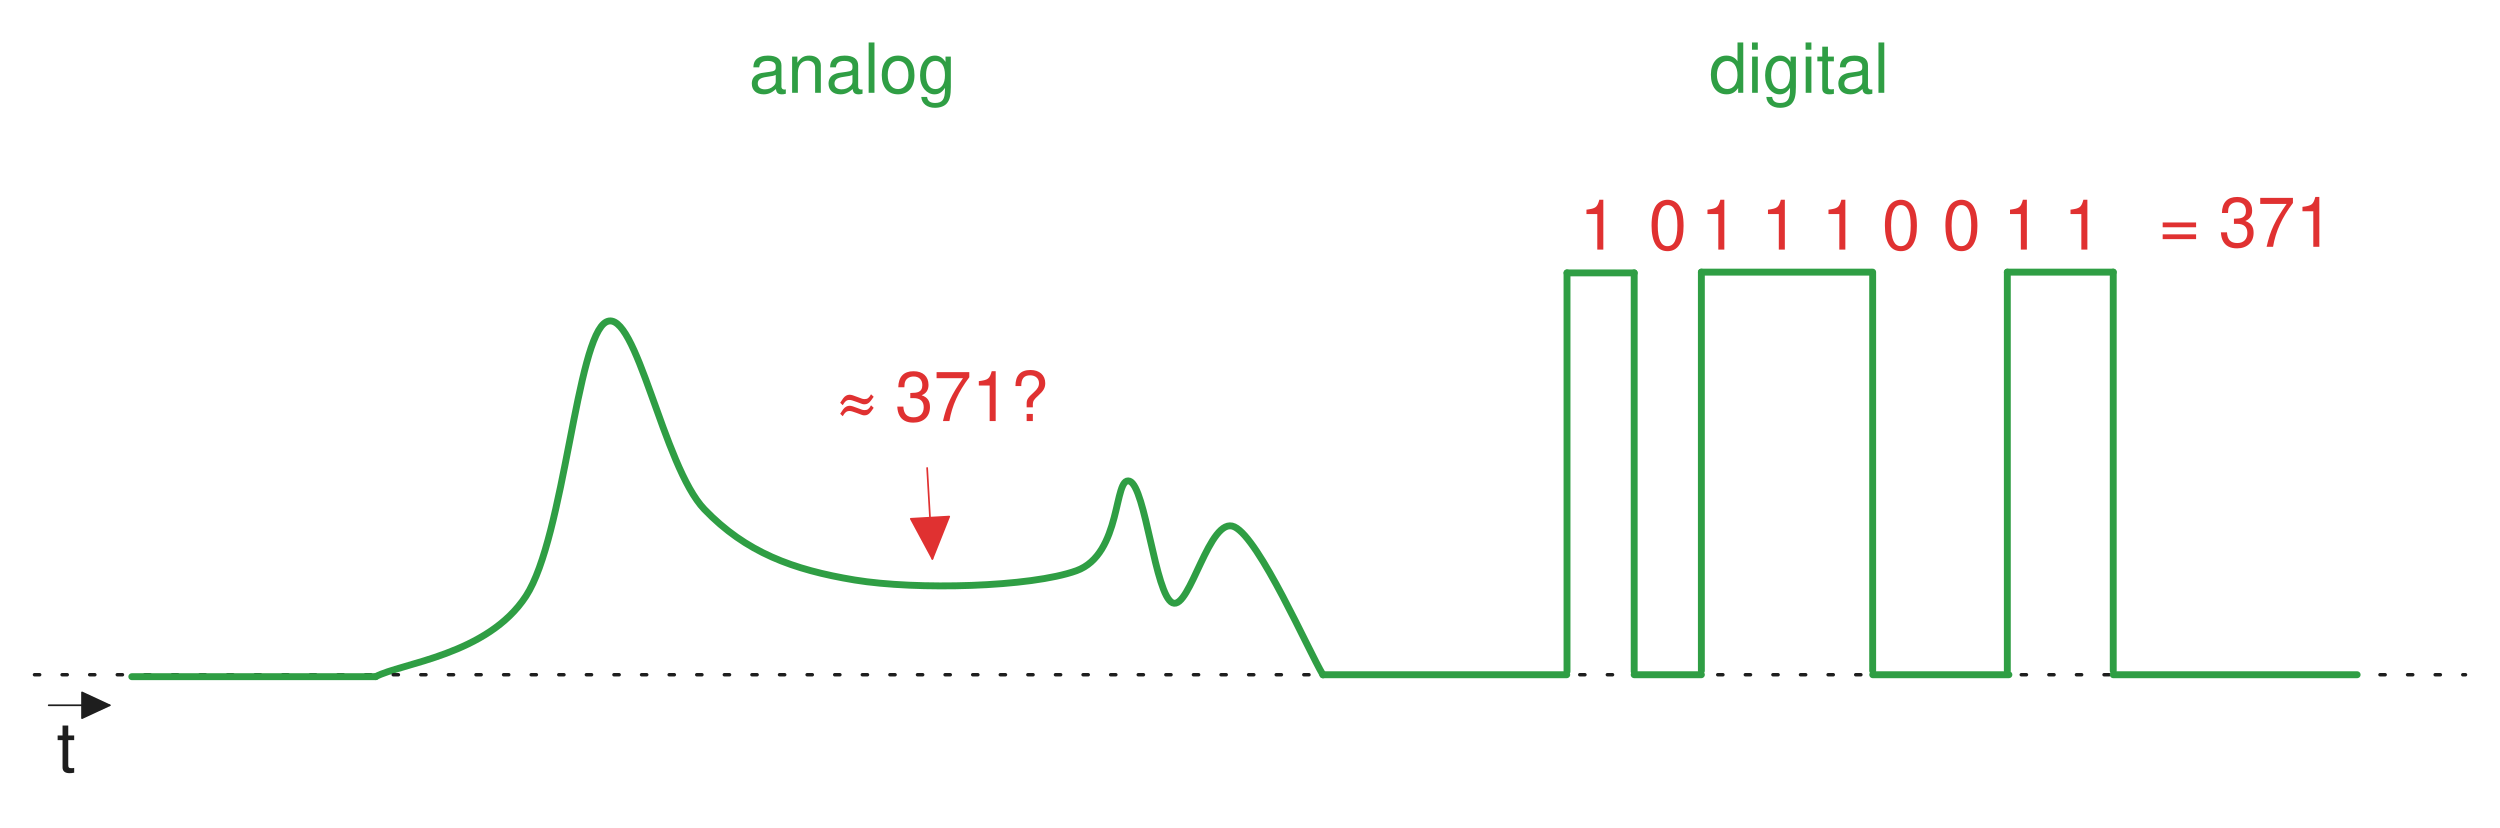
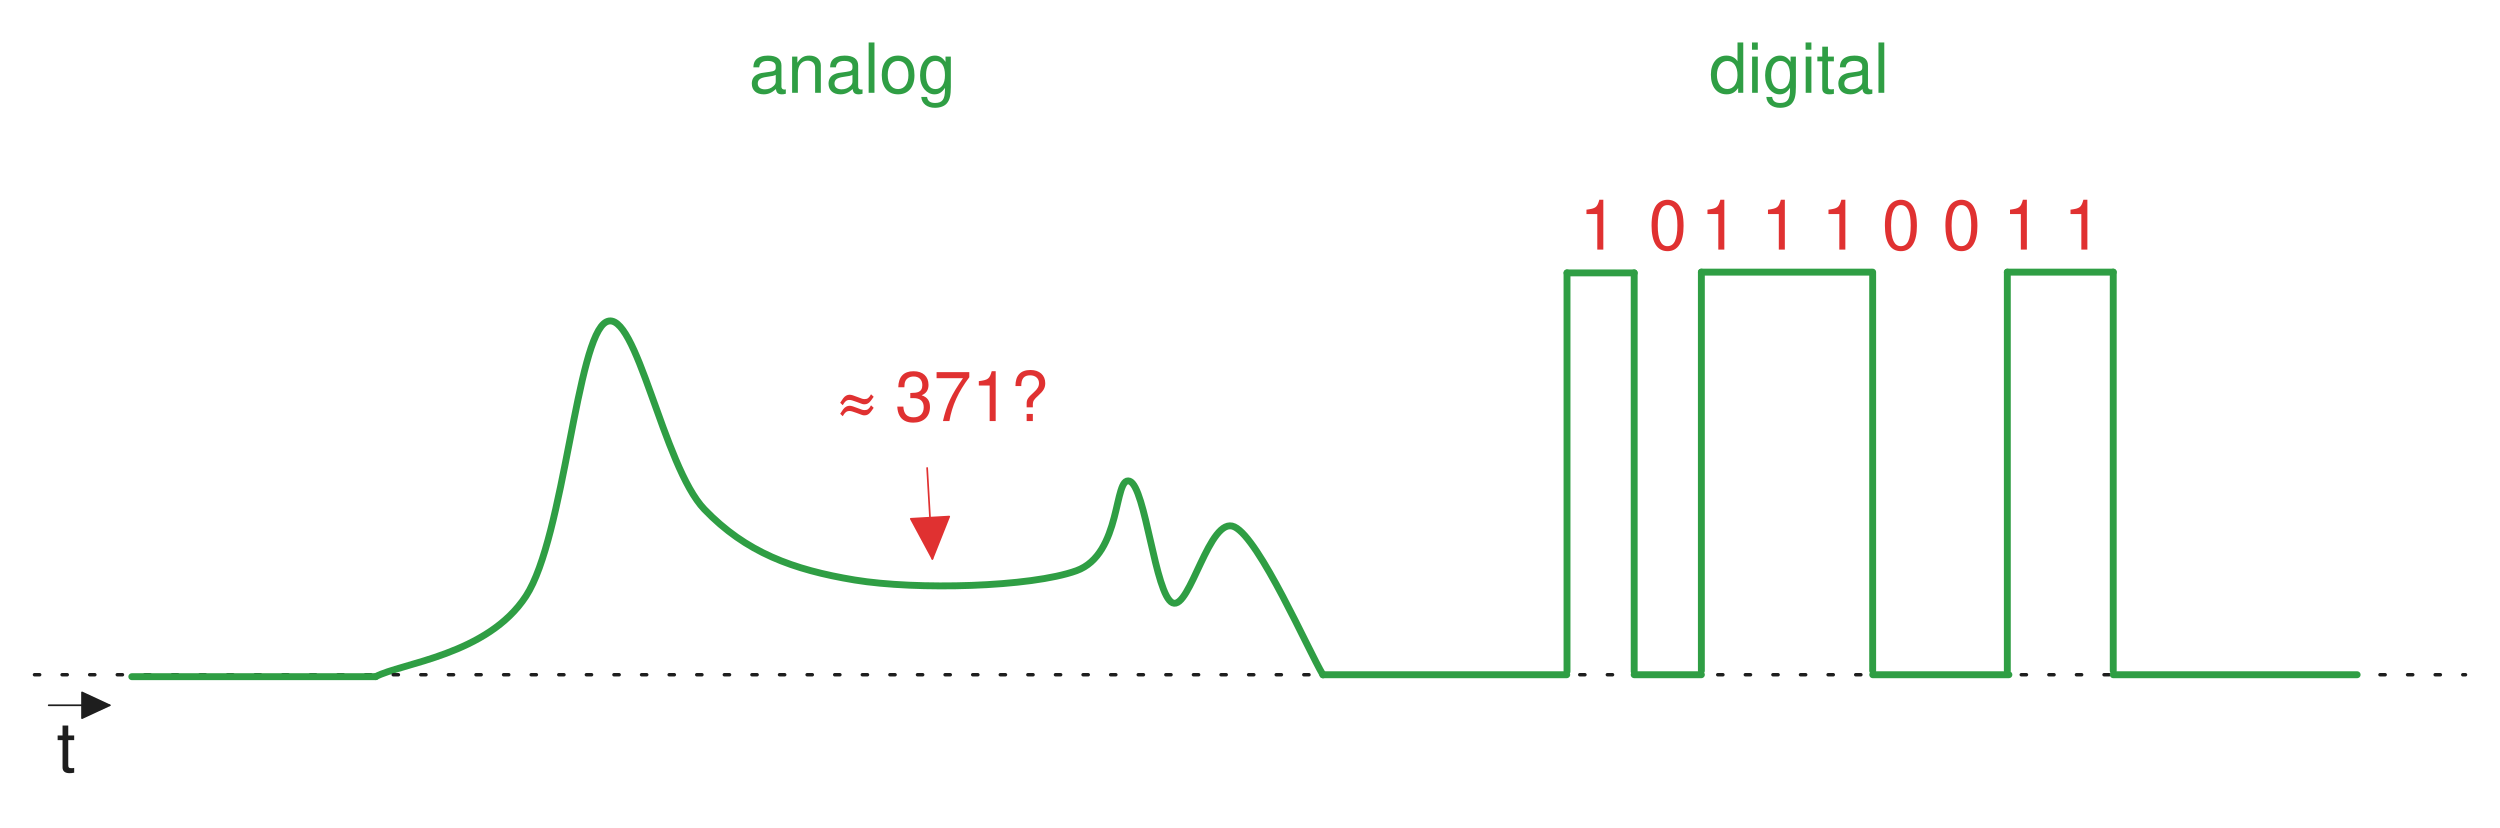
<svg xmlns="http://www.w3.org/2000/svg" version="1.1" viewBox="0 0 724.792 239.806" width="724.792" height="239.806" class="excalidraw-svg">
  <defs>
    <style class="style-fonts">
      </style>
  </defs>
  <g stroke-linecap="round">
    <g transform="translate(168.2465 69.57947) rotate(301.7894 84.03281 116.5776)">
      <path d="M0 0 C7.14 4.12, 22.38 24.28, 42.82 24.73 C63.26 25.17, 114.56 -2.45, 122.67 2.67 C130.77 7.79, 95.72 38.69, 91.43 55.45 C87.15 72.22, 90.03 86.43, 96.97 103.27 C103.92 120.11, 122.05 147.71, 133.11 156.49 C144.17 165.26, 162.18 151.14, 163.31 155.91 C164.45 160.68, 139.1 179.63, 139.89 185.1 C140.68 190.57, 167.2 180.74, 168.07 188.75 C168.94 196.76, 148.94 225.75, 145.11 233.16 M0 0 C7.14 4.12, 22.38 24.28, 42.82 24.73 C63.26 25.17, 114.56 -2.45, 122.67 2.67 C130.77 7.79, 95.72 38.69, 91.43 55.45 C87.15 72.22, 90.03 86.43, 96.97 103.27 C103.92 120.11, 122.05 147.71, 133.11 156.49 C144.17 165.26, 162.18 151.14, 163.31 155.91 C164.45 160.68, 139.1 179.63, 139.89 185.1 C140.68 190.57, 167.2 180.74, 168.07 188.75 C168.94 196.76, 148.94 225.75, 145.11 233.16" stroke="#2f9e44" stroke-width="2" fill="none" />
    </g>
  </g>
  <mask />
  <g stroke-linecap="round">
    <g transform="translate(10 195.6158) rotate(0 352.3958 0)">
      <path d="M0 0 C117.47 0, 587.33 0, 704.79 0" stroke="#1e1e1e" stroke-width="1" fill="none" stroke-dasharray="1.5 6.5" />
    </g>
  </g>
  <mask />
  <g transform="translate(217.1166 10) rotate(0 30.0293 11.5)">
    <text x="0" y="16.9" font-family="Helvetica, Segoe UI Emoji" font-size="20px" fill="#2f9e44" text-anchor="start" style="white-space: pre;" direction="ltr" dominant-baseline="alphabetic">analog</text>
  </g>
  <g stroke-linecap="round">
    <g transform="translate(454.3029 194.6772) rotate(0 0 -57.78137)">
      <path d="M0 0 C0 -19.26, 0 -96.3, 0 -115.56 M0 0 C0 -19.26, 0 -96.3, 0 -115.56" stroke="#2f9e44" stroke-width="2" fill="none" />
    </g>
  </g>
  <mask />
  <g stroke-linecap="round">
    <g transform="translate(454.3029 79.1144) rotate(0 9.738434 0)">
      <path d="M0 0 C3.25 0, 16.23 0, 19.48 0 M0 0 C3.25 0, 16.23 0, 19.48 0" stroke="#2f9e44" stroke-width="2" fill="none" />
    </g>
  </g>
  <mask />
  <g stroke-linecap="round">
    <g transform="translate(473.7797 194.6772) rotate(0 0 -57.78137)">
      <path d="M0 0 C0 -19.26, 0 -96.3, 0 -115.56 M0 0 C0 -19.26, 0 -96.3, 0 -115.56" stroke="#2f9e44" stroke-width="2" fill="none" />
    </g>
  </g>
  <mask />
  <g stroke-linecap="round">
    <g transform="translate(493.2566 194.4568) rotate(0 0 -57.78137)">
      <path d="M0 0 C0 -19.26, 0 -96.3, 0 -115.56 M0 0 C0 -19.26, 0 -96.3, 0 -115.56" stroke="#2f9e44" stroke-width="2" fill="none" />
    </g>
  </g>
  <mask />
  <g stroke-linecap="round">
    <g transform="translate(493.2566 78.89406) rotate(0 24.60773 0)">
      <path d="M0 0 C8.2 0, 41.01 0, 49.22 0 M0 0 C8.2 0, 41.01 0, 49.22 0" stroke="#2f9e44" stroke-width="2" fill="none" />
    </g>
  </g>
  <mask />
  <g stroke-linecap="round">
    <g transform="translate(542.9181 194.4568) rotate(0 0 -57.78137)">
      <path d="M0 0 C0 -19.26, 0 -96.3, 0 -115.56 M0 0 C0 -19.26, 0 -96.3, 0 -115.56" stroke="#2f9e44" stroke-width="2" fill="none" />
    </g>
  </g>
  <mask />
  <g stroke-linecap="round">
    <g transform="translate(581.9574 194.4568) rotate(0 0 -57.78137)">
      <path d="M0 0 C0 -19.26, 0 -96.3, 0 -115.56 M0 0 C0 -19.26, 0 -96.3, 0 -115.56" stroke="#2f9e44" stroke-width="2" fill="none" />
    </g>
  </g>
  <mask />
  <g stroke-linecap="round">
    <g transform="translate(581.9574 78.89406) rotate(0 15.3539 0)">
      <path d="M0 0 C5.12 0, 25.59 0, 30.71 0 M0 0 C5.12 0, 25.59 0, 30.71 0" stroke="#2f9e44" stroke-width="2" fill="none" />
    </g>
  </g>
  <mask />
  <g stroke-linecap="round">
    <g transform="translate(612.6652 194.4568) rotate(0 0 -57.78137)">
      <path d="M0 0 C0 -19.26, 0 -96.3, 0 -115.56 M0 0 C0 -19.26, 0 -96.3, 0 -115.56" stroke="#2f9e44" stroke-width="2" fill="none" />
    </g>
  </g>
  <mask />
  <g stroke-linecap="round">
    <g transform="translate(473.7797 195.6158) rotate(0 9.738434 0)">
      <path d="M0 0 C3.25 0, 16.23 0, 19.48 0 M0 0 C3.25 0, 16.23 0, 19.48 0" stroke="#2f9e44" stroke-width="2" fill="none" />
    </g>
  </g>
  <mask />
  <g stroke-linecap="round">
    <g transform="translate(542.9337 195.6158) rotate(0 19.739 0)">
      <path d="M0 0 C6.58 0, 32.9 0, 39.48 0 M0 0 C6.58 0, 32.9 0, 39.48 0" stroke="#2f9e44" stroke-width="2" fill="none" />
    </g>
  </g>
  <mask />
  <g stroke-linecap="round">
    <g transform="translate(383.5133 195.6158) rotate(0 35.35589 0)">
      <path d="M0 0 C11.79 0, 58.93 0, 70.71 0 M0 0 C11.79 0, 58.93 0, 70.71 0" stroke="#2f9e44" stroke-width="2" fill="none" />
    </g>
  </g>
  <mask />
  <g stroke-linecap="round">
    <g transform="translate(38.21437 196.1803) rotate(0 35.35589 0)">
      <path d="M0 0 C11.79 0, 58.93 0, 70.71 0 M0 0 C11.79 0, 58.93 0, 70.71 0" stroke="#2f9e44" stroke-width="2" fill="none" />
    </g>
  </g>
  <mask />
  <g stroke-linecap="round">
    <g transform="translate(612.6652 195.6158) rotate(0 35.35589 0)">
      <path d="M0 0 C11.79 0, 58.93 0, 70.71 0 M0 0 C11.79 0, 58.93 0, 70.71 0" stroke="#2f9e44" stroke-width="2" fill="none" />
    </g>
  </g>
  <mask />
  <g transform="translate(495.4962 10) rotate(0 26.12793 11.5)">
    <text x="0" y="16.9" font-family="Helvetica, Segoe UI Emoji" font-size="20px" fill="#2f9e44" text-anchor="start" style="white-space: pre;" direction="ltr" dominant-baseline="alphabetic">digital</text>
  </g>
  <g transform="translate(16.42902 206.8064) rotate(0 2.77832 11.5)">
    <text x="0" y="16.9" font-family="Helvetica, Segoe UI Emoji" font-size="20px" fill="#1e1e1e" text-anchor="start" style="white-space: pre;" direction="ltr" dominant-baseline="alphabetic">t</text>
  </g>
  <g stroke-linecap="round">
    <g transform="translate(14.12502 204.4731) rotate(0 8.833336 0)">
      <path d="M0 0 C2.94 0, 14.72 0, 17.67 0 M0 0 C2.94 0, 14.72 0, 17.67 0" stroke="#1e1e1e" stroke-width="0.5" fill="none" />
    </g>
    <g transform="translate(14.12502 204.4731) rotate(0 8.833336 0)">
      <path d="M17.67 0 L9.66 3.73 L9.66 -3.73 L17.67 0" stroke="none" stroke-width="0" fill="#1e1e1e" fill-rule="evenodd" />
      <path d="M17.67 0 C14.55 1.45, 11.44 2.9, 9.66 3.73 M17.67 0 C14.5 1.48, 11.32 2.96, 9.66 3.73 M9.66 3.73 C9.66 0.82, 9.66 -2.09, 9.66 -3.73 M9.66 3.73 C9.66 1.28, 9.66 -1.18, 9.66 -3.73 M9.66 -3.73 C12.44 -2.44, 15.23 -1.14, 17.67 0 M9.66 -3.73 C11.87 -2.7, 14.07 -1.68, 17.67 0 M17.67 0 C17.67 0, 17.67 0, 17.67 0 M17.67 0 C17.67 0, 17.67 0, 17.67 0" stroke="#1e1e1e" stroke-width="0.5" fill="none" />
    </g>
  </g>
  <mask />
  <g transform="translate(242.9485 105.1786) rotate(0 30.5127 11.5)">
    <text x="0" y="16.9" font-family="Helvetica, Segoe UI Emoji" font-size="20px" fill="#e03131" text-anchor="start" style="white-space: pre;" direction="ltr" dominant-baseline="alphabetic">≈ 371?</text>
  </g>
  <g stroke-linecap="round">
    <g transform="translate(268.7927 135.6799) rotate(0 0.7620749 13.1704)">
      <path d="M0 0 C0.25 4.39, 1.27 21.95, 1.52 26.34 M0 0 C0.25 4.39, 1.27 21.95, 1.52 26.34" stroke="#e03131" stroke-width="0.5" fill="none" />
    </g>
    <g transform="translate(268.7927 135.6799) rotate(0 0.7620749 13.1704)">
      <path d="M1.52 26.34 L-4.73 14.73 L6.4 14.08 L1.52 26.34" stroke="none" stroke-width="0" fill="#e03131" fill-rule="evenodd" />
      <path d="M1.52 26.34 C-0.02 23.48, -1.56 20.62, -4.73 14.73 M1.52 26.34 C-0.04 23.43, -1.61 20.52, -4.73 14.73 M-4.73 14.73 C-1.42 14.53, 1.9 14.34, 6.4 14.08 M-4.73 14.73 C-2.25 14.58, 0.23 14.44, 6.4 14.08 M6.4 14.08 C5.04 17.49, 3.69 20.9, 1.52 26.34 M6.4 14.08 C4.85 17.97, 3.3 21.87, 1.52 26.34 M1.52 26.34 C1.52 26.34, 1.52 26.34, 1.52 26.34 M1.52 26.34 C1.52 26.34, 1.52 26.34, 1.52 26.34" stroke="#e03131" stroke-width="0.5" fill="none" />
    </g>
  </g>
  <mask />
  <g transform="translate(457.892 55.46805) rotate(0 5.561523 11.5)">
    <text x="0" y="16.9" font-family="Helvetica, Segoe UI Emoji" font-size="20px" fill="#e03131" text-anchor="start" style="white-space: pre;" direction="ltr" dominant-baseline="alphabetic">1</text>
  </g>
  <g transform="translate(477.9566 55.46805) rotate(0 5.561523 11.5)">
    <text x="0" y="16.9" font-family="Helvetica, Segoe UI Emoji" font-size="20px" fill="#e03131" text-anchor="start" style="white-space: pre;" direction="ltr" dominant-baseline="alphabetic">0</text>
  </g>
  <g transform="translate(492.9763 55.46805) rotate(0 5.561523 11.5)">
    <text x="0" y="16.9" font-family="Helvetica, Segoe UI Emoji" font-size="20px" fill="#e03131" text-anchor="start" style="white-space: pre;" direction="ltr" dominant-baseline="alphabetic">1</text>
  </g>
  <g transform="translate(510.5184 55.46805) rotate(0 5.561523 11.5)">
    <text x="0" y="16.9" font-family="Helvetica, Segoe UI Emoji" font-size="20px" fill="#e03131" text-anchor="start" style="white-space: pre;" direction="ltr" dominant-baseline="alphabetic">1</text>
  </g>
  <g transform="translate(528.0605 55.46805) rotate(0 5.561523 11.5)">
    <text x="0" y="16.9" font-family="Helvetica, Segoe UI Emoji" font-size="20px" fill="#e03131" text-anchor="start" style="white-space: pre;" direction="ltr" dominant-baseline="alphabetic">1</text>
  </g>
  <g transform="translate(545.6027 55.46805) rotate(0 5.561523 11.5)">
    <text x="0" y="16.9" font-family="Helvetica, Segoe UI Emoji" font-size="20px" fill="#e03131" text-anchor="start" style="white-space: pre;" direction="ltr" dominant-baseline="alphabetic">0</text>
  </g>
  <g transform="translate(563.1448 55.46805) rotate(0 5.561523 11.5)">
    <text x="0" y="16.9" font-family="Helvetica, Segoe UI Emoji" font-size="20px" fill="#e03131" text-anchor="start" style="white-space: pre;" direction="ltr" dominant-baseline="alphabetic">0</text>
  </g>
  <g transform="translate(580.6869 55.46805) rotate(0 5.561523 11.5)">
    <text x="0" y="16.9" font-family="Helvetica, Segoe UI Emoji" font-size="20px" fill="#e03131" text-anchor="start" style="white-space: pre;" direction="ltr" dominant-baseline="alphabetic">1</text>
  </g>
  <g transform="translate(598.2291 55.46805) rotate(0 5.561523 11.5)">
    <text x="0" y="16.9" font-family="Helvetica, Segoe UI Emoji" font-size="20px" fill="#e03131" text-anchor="start" style="white-space: pre;" direction="ltr" dominant-baseline="alphabetic">1</text>
  </g>
-   <g transform="translate(625.9957 54.6552) rotate(0 25.30273 11.5)">
-     <text x="0" y="16.9" font-family="Helvetica, Segoe UI Emoji" font-size="20px" fill="#e03131" text-anchor="start" style="white-space: pre;" direction="ltr" dominant-baseline="alphabetic">= 371</text>
-   </g>
</svg>
